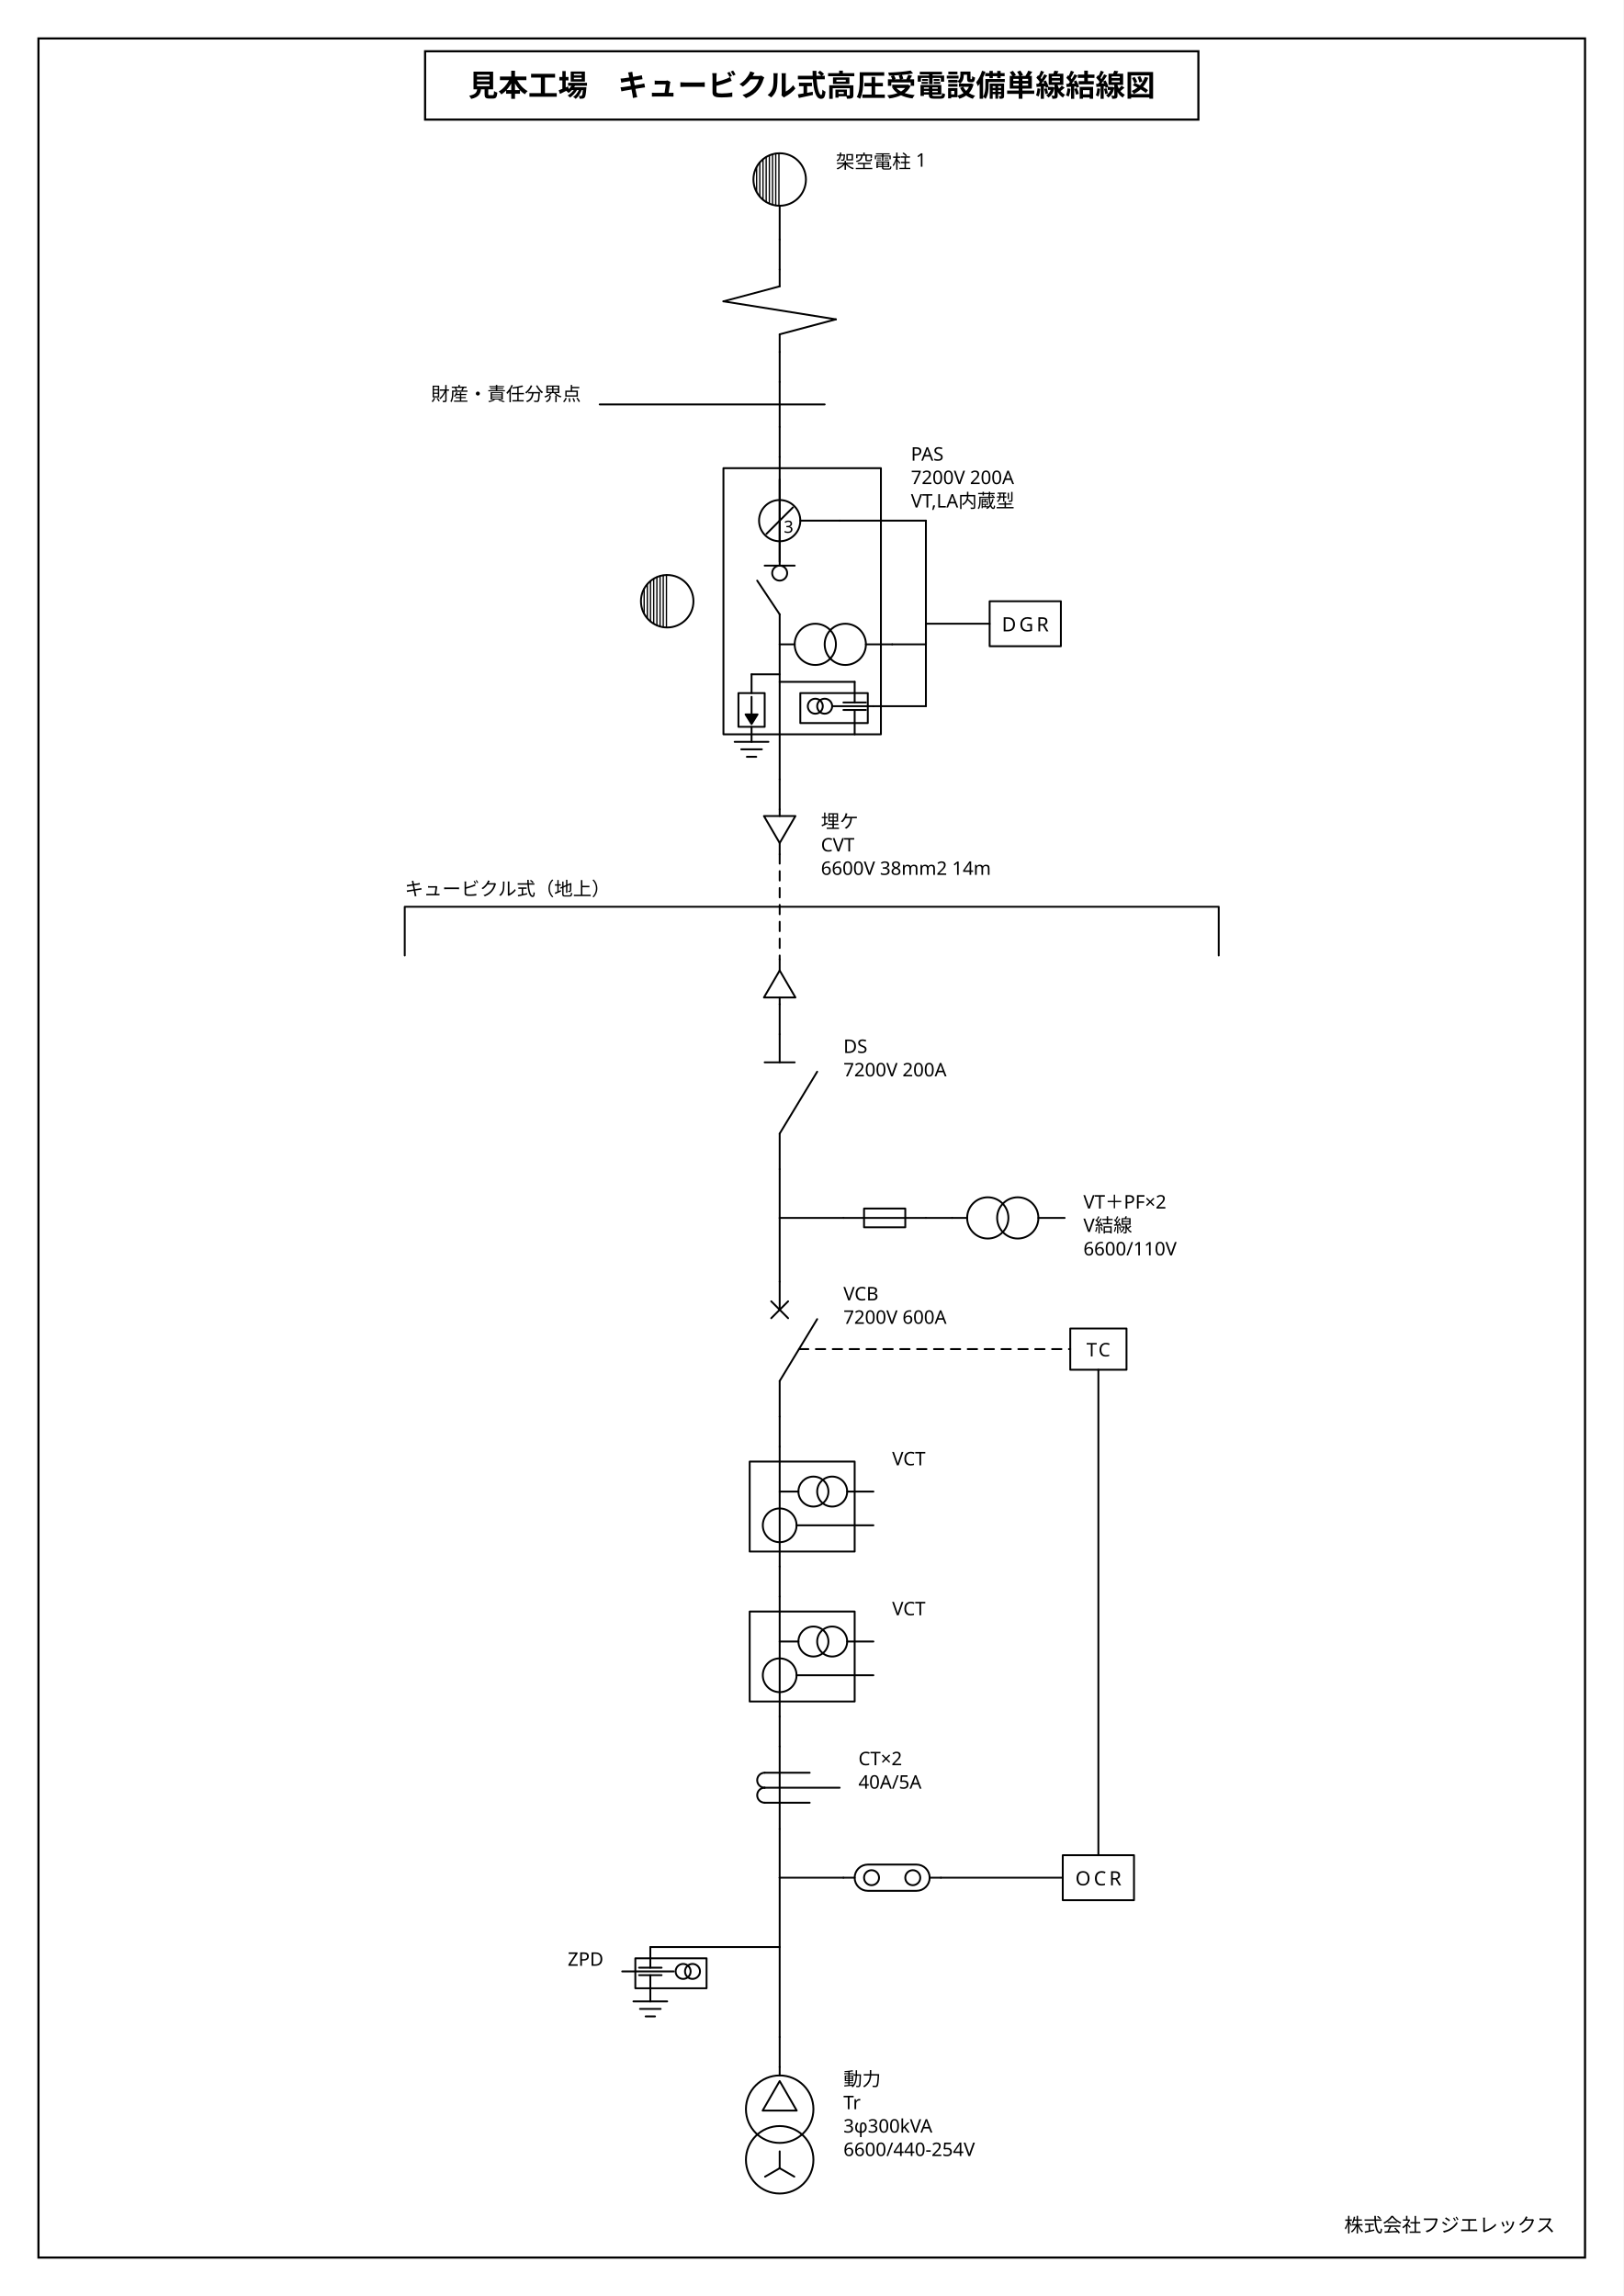
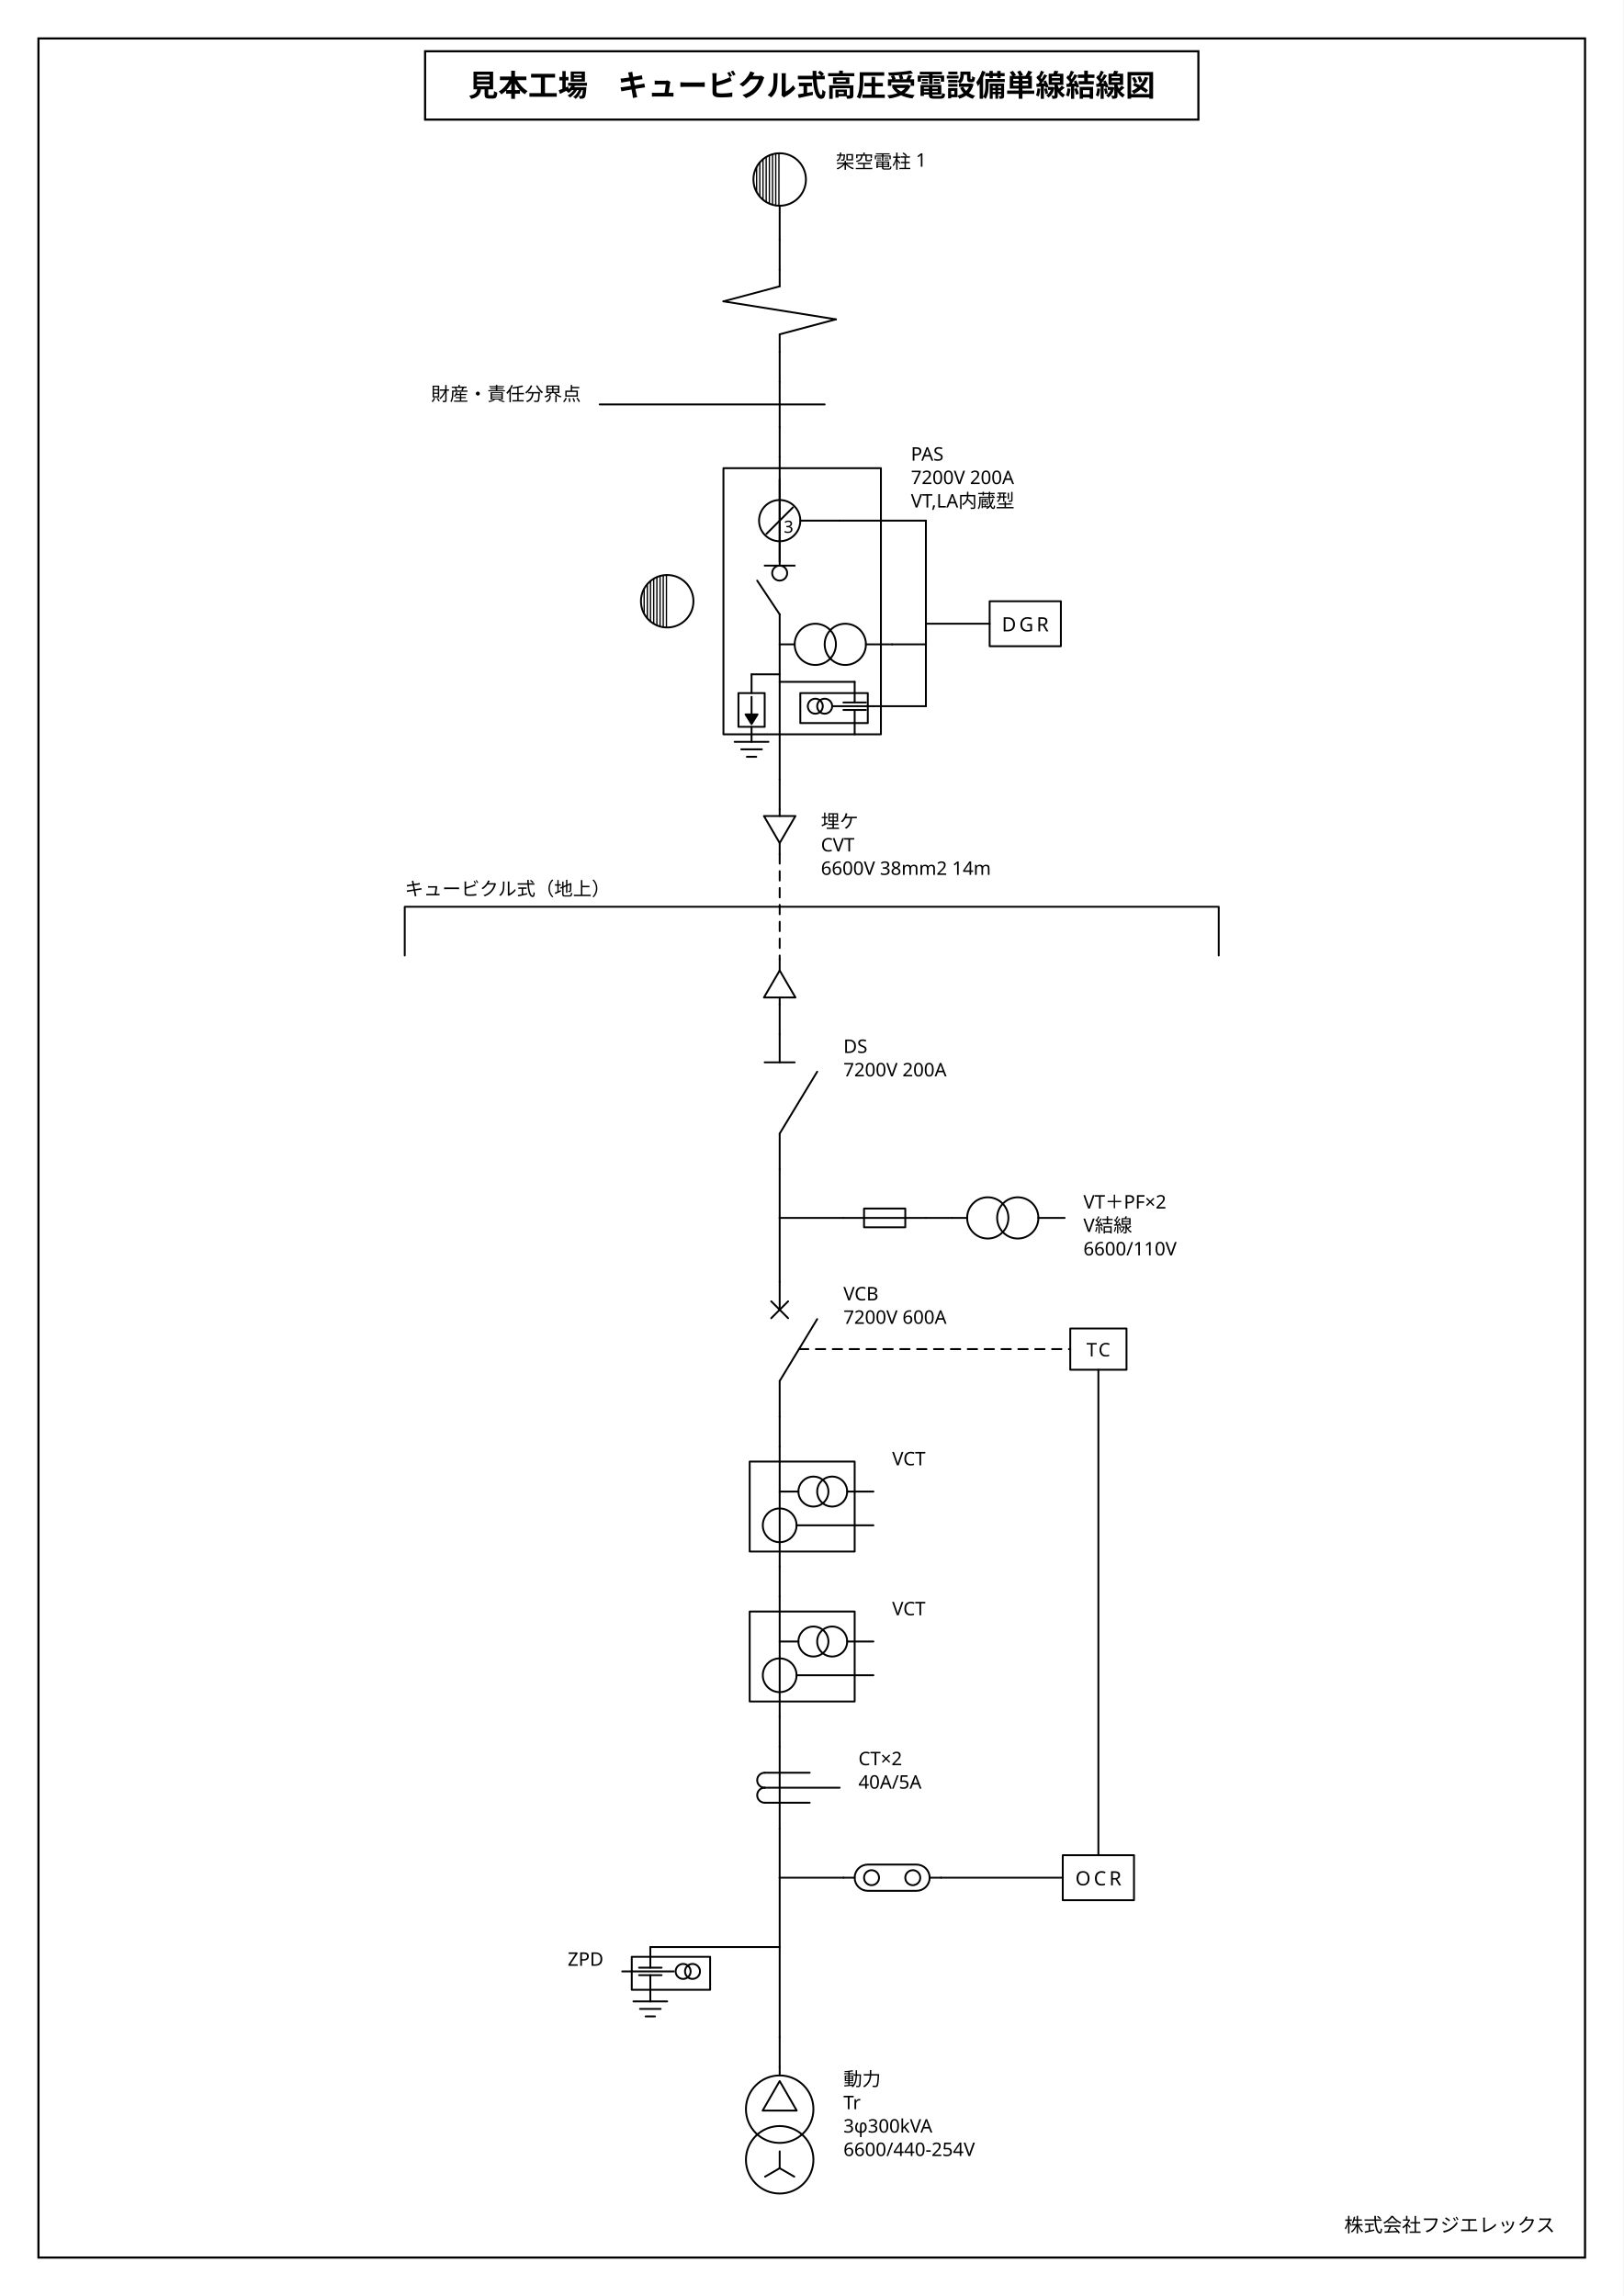
<svg xmlns="http://www.w3.org/2000/svg" viewBox="0 0 760 1075" width="760" height="1075">
  <rect x="0" y="0" width="760" height="1075" fill="#fff" />
  <g stroke="#000" fill="none">
    <rect x="18" y="18" width="724" height="1039" stroke-width="1" />
    <rect x="199" y="24" width="362" height="32" stroke-width="1" />
  </g>
  <text x="380" y="45" font-size="14" font-weight="700" text-anchor="middle" font-family="IPAGothic, 'IPAゴシック', 'Noto Sans JP', 'Hiragino Kaku Gothic ProN', 'Yu Gothic', sans-serif" fill="#000">見本工場　キュービクル式高圧受電設備単線結線図</text>
  <text x="728" y="1045" font-size="9" text-anchor="end" font-family="IPAGothic, 'IPAゴシック', 'Noto Sans JP', 'Hiragino Kaku Gothic ProN', 'Yu Gothic', sans-serif" fill="#000">株式会社フジエレックス</text>
  <g transform="translate(364.99 70) scale(0.8776)">
    <g stroke="#000" fill="none" stroke-linecap="round" stroke-linejoin="round" color="#000">
      <path d="M -200 404 L 234.2 404 M -200 404 L -200 430 M 234.2 404 L 234.2 430" fill="none" stroke-width="1" />
      <text x="-200" y="398" font-size="10" font-family="IPAGothic, 'IPAゴシック', 'Noto Sans JP', 'Hiragino Kaku Gothic ProN', 'Yu Gothic', sans-serif" fill="currentColor" stroke="none">キュービクル式（地上）</text>
      <line x1="0" y1="48" x2="0" y2="64" stroke-width="1" />
      <line x1="0" y1="108" x2="0" y2="124" stroke-width="1" />
      <line x1="0" y1="148" x2="0" y2="164" stroke-width="1" />
      <line x1="0" y1="280" x2="-15" y2="280" stroke-width="1" />
      <line x1="0" y1="284" x2="40" y2="284" stroke-width="1" />
      <line x1="32" y1="198" x2="78" y2="198" stroke-width="1" />
      <line x1="78" y1="198" x2="78" y2="253" stroke-width="1" />
      <line x1="60" y1="264" x2="78" y2="264" stroke-width="1" />
      <line x1="78" y1="264" x2="78" y2="253" stroke-width="1" />
      <line x1="50" y1="297" x2="78" y2="297" stroke-width="1" />
      <line x1="78" y1="297" x2="78" y2="253" stroke-width="1" />
      <line x1="78" y1="253" x2="112" y2="253" stroke-width="1" />
      <line x1="0" y1="336" x2="0" y2="352" stroke-width="1" />
      <line x1="0" y1="376" x2="0" y2="432" stroke-width="1" stroke-dasharray="5 4" />
      <line x1="0" y1="456" x2="0" y2="472" stroke-width="1" />
      <line x1="0" y1="544" x2="0" y2="570" stroke-width="1" />
      <line x1="0" y1="570" x2="34" y2="570" stroke-width="1" />
      <line x1="78" y1="570" x2="92" y2="570" stroke-width="1" />
      <line x1="0" y1="570" x2="0" y2="604" stroke-width="1" />
      <line x1="0" y1="676" x2="0" y2="692" stroke-width="1" />
      <line x1="0" y1="756" x2="0" y2="772" stroke-width="1" />
      <line x1="0" y1="836" x2="0" y2="852" stroke-width="1" />
      <line x1="0" y1="896" x2="0" y2="922" stroke-width="1" />
      <line x1="0" y1="922" x2="34" y2="922" stroke-width="1" />
      <line x1="86" y1="922" x2="151" y2="922" stroke-width="1" />
      <line x1="10.303" y1="640" x2="155" y2="640" stroke-width="1" stroke-dasharray="5 4" />
      <line x1="170" y1="651" x2="170" y2="910" stroke-width="1" />
      <line x1="0" y1="922" x2="0" y2="959" stroke-width="1" />
      <line x1="0" y1="959" x2="-69" y2="959" stroke-width="1" />
      <line x1="0" y1="959" x2="0" y2="1007" stroke-width="1" />
      <line x1="0" y1="1007" x2="0" y2="1023" stroke-width="1" />
      <g transform="translate(-16 0)">
        <circle cx="16" cy="16" r="14" fill="none" stroke-width="1" />
        <line x1="3.7" y1="9.313" x2="3.7" y2="22.687" stroke-width="0.7" />
        <line x1="5.4" y1="6.855" x2="5.4" y2="25.145" stroke-width="0.7" />
        <line x1="7.1" y1="5.193" x2="7.1" y2="26.807" stroke-width="0.7" />
        <line x1="8.8" y1="3.993" x2="8.8" y2="28.007" stroke-width="0.7" />
        <line x1="10.5" y1="3.126" x2="10.5" y2="28.874" stroke-width="0.7" />
        <line x1="12.2" y1="2.526" x2="12.2" y2="29.474" stroke-width="0.7" />
        <line x1="13.9" y1="2.158" x2="13.9" y2="29.842" stroke-width="0.7" />
        <line x1="15.6" y1="2.006" x2="15.6" y2="29.994" stroke-width="0.7" />
        <line x1="16" y1="30" x2="16" y2="48" stroke-width="1" />
      </g>
      <text x="30" y="10" font-size="10" text-anchor="start" font-family="IPAGothic, 'IPAゴシック', 'Noto Sans JP', 'Hiragino Kaku Gothic ProN', 'Yu Gothic', sans-serif" fill="currentColor" stroke="none">
        <tspan x="30" dy="0">架空電柱 1</tspan>
      </text>
      <g transform="translate(-30 64)">
        <line x1="30" y1="0" x2="30" y2="9" stroke-width="1" />
        <line x1="30" y1="9" x2="0" y2="17" stroke-width="1" />
        <line x1="0" y1="17" x2="60" y2="26.6" stroke-width="1" />
        <line x1="60" y1="26.6" x2="30" y2="34.6" stroke-width="1" />
        <line x1="30" y1="34.6" x2="30" y2="44" stroke-width="1" />
      </g>
      <g transform="translate(-96 124)">
        <line x1="96" y1="0" x2="96" y2="24" stroke-width="1" />
        <line x1="0" y1="12" x2="120" y2="12" stroke-width="1" />
      </g>
      <text x="-106" y="134" font-size="10" text-anchor="end" font-family="IPAGothic, 'IPAゴシック', 'Noto Sans JP', 'Hiragino Kaku Gothic ProN', 'Yu Gothic', sans-serif" fill="currentColor" stroke="none">
        <tspan x="-106" dy="0">財産・責任分界点</tspan>
      </text>
      <g transform="translate(-36 164)">
        <line x1="36" y1="0" x2="36" y2="6" stroke-width="1" />
        <rect x="6" y="6" width="84" height="142" fill="none" stroke-width="1" />
        <line x1="36" y1="6" x2="36" y2="58" stroke-width="1" />
        <line x1="28" y1="58" x2="44" y2="58" stroke-width="1" />
        <circle cx="36" cy="62" r="4" fill="none" stroke-width="1" />
        <line x1="36" y1="84" x2="24" y2="66" stroke-width="1" />
        <line x1="36" y1="84" x2="36" y2="172" stroke-width="1" />
      </g>
      <text x="70" y="166" font-size="10" text-anchor="start" font-family="IPAGothic, 'IPAゴシック', 'Noto Sans JP', 'Hiragino Kaku Gothic ProN', 'Yu Gothic', sans-serif" fill="currentColor" stroke="none">
        <tspan x="70" dy="0">PAS</tspan>
        <tspan x="70" dy="12.5">7200V 200A</tspan>
        <tspan x="70" dy="12.5">VT,LA内蔵型</tspan>
      </text>
      <g transform="translate(-76 225)">
        <circle cx="16" cy="16" r="14" fill="none" stroke-width="1" />
        <line x1="3.7" y1="9.313" x2="3.7" y2="22.687" stroke-width="0.7" />
        <line x1="5.4" y1="6.855" x2="5.4" y2="25.145" stroke-width="0.7" />
        <line x1="7.1" y1="5.193" x2="7.1" y2="26.807" stroke-width="0.7" />
        <line x1="8.8" y1="3.993" x2="8.8" y2="28.007" stroke-width="0.7" />
        <line x1="10.5" y1="3.126" x2="10.5" y2="28.874" stroke-width="0.7" />
        <line x1="12.2" y1="2.526" x2="12.2" y2="29.474" stroke-width="0.7" />
        <line x1="13.9" y1="2.158" x2="13.9" y2="29.842" stroke-width="0.7" />
        <line x1="15.6" y1="2.006" x2="15.6" y2="29.994" stroke-width="0.7" />
      </g>
      <g transform="translate(-20 176)">
        <line x1="20" y1="0" x2="20" y2="44" stroke-width="1" />
        <circle cx="20" cy="22" r="11" fill="none" stroke-width="1" />
        <line x1="12.929" y1="29.071" x2="27.071" y2="14.929" stroke-width="1" />
        <text x="24.75" y="25" font-size="9" text-anchor="middle" dominant-baseline="central" font-family="IPAGothic, 'IPAゴシック', 'Noto Sans JP', 'Hiragino Kaku Gothic ProN', 'Yu Gothic', sans-serif" fill="currentColor" stroke="none">3</text>
        <line x1="31" y1="22" x2="52" y2="22" stroke-width="1" />
      </g>
      <g transform="translate(0 249)">
        <line x1="0" y1="15" x2="8" y2="15" stroke-width="1" />
        <circle cx="19" cy="15" r="11" fill="none" stroke-width="1" />
        <circle cx="35" cy="15" r="11" fill="none" stroke-width="1" />
        <line x1="46" y1="15" x2="60" y2="15" stroke-width="1" />
      </g>
      <g transform="translate(-35 280)">
        <line x1="20" y1="0" x2="20" y2="10" stroke-width="1" />
        <rect x="13" y="10" width="14" height="18" fill="none" stroke-width="1" />
        <line x1="20" y1="12" x2="20" y2="23" stroke-width="1" />
        <polygon points="16.8,21.38 20,26.5 23.2,21.38" fill="currentColor" stroke-width="1" />
        <line x1="20" y1="28" x2="20" y2="36" stroke-width="1" />
        <line x1="11" y1="36" x2="29" y2="36" stroke-width="1" />
        <line x1="14.5" y1="40" x2="25.5" y2="40" stroke-width="1" />
        <line x1="17.5" y1="44" x2="22.5" y2="44" stroke-width="1" />
      </g>
      <g transform="translate(10 284)">
        <line x1="30" y1="0" x2="30" y2="11" stroke-width="1" />
        <rect x="1" y="6" width="36" height="16" fill="none" stroke-width="1" />
        <line x1="24" y1="11" x2="36" y2="11" stroke-width="1" />
        <line x1="24" y1="15" x2="36" y2="15" stroke-width="1" />
        <line x1="30" y1="15" x2="30" y2="28" stroke-width="1" />
        <line x1="18" y1="13" x2="40" y2="13" stroke-width="1" />
        <circle cx="9" cy="13" r="4" fill="none" stroke-width="1" />
        <circle cx="14" cy="13" r="4" fill="none" stroke-width="1" />
      </g>
      <g transform="translate(112 241)">
        <rect x="0" y="0" width="38" height="24" fill="none" stroke-width="1" />
        <text x="19" y="12" font-size="10.5" text-anchor="middle" dominant-baseline="central" font-family="IPAGothic, 'IPAゴシック', 'Noto Sans JP', 'Hiragino Kaku Gothic ProN', 'Yu Gothic', sans-serif" letter-spacing="1.6" fill="currentColor" stroke="none">DGR</text>
      </g>
      <g transform="translate(-12 352)">
        <line x1="12" y1="0" x2="12" y2="3.6" stroke-width="1" />
        <polygon points="3.6,3.6 20.4,3.6 12,18" fill="none" stroke-width="1" />
        <line x1="12" y1="18" x2="12" y2="24" stroke-width="1" />
      </g>
      <text x="22" y="362" font-size="10" text-anchor="start" font-family="IPAGothic, 'IPAゴシック', 'Noto Sans JP', 'Hiragino Kaku Gothic ProN', 'Yu Gothic', sans-serif" fill="currentColor" stroke="none">
        <tspan x="22" dy="0">埋ケ</tspan>
        <tspan x="22" dy="12.5">CVT</tspan>
        <tspan x="22" dy="12.5">6600V 38mm2 14m</tspan>
      </text>
      <g transform="translate(-12 432) rotate(180 12 12)">
        <line x1="12" y1="0" x2="12" y2="3.6" stroke-width="1" />
        <polygon points="3.6,3.6 20.4,3.6 12,18" fill="none" stroke-width="1" />
        <line x1="12" y1="18" x2="12" y2="24" stroke-width="1" />
      </g>
      <g transform="translate(-24 472)">
        <line x1="24" y1="0" x2="24" y2="15" stroke-width="1" />
        <line x1="16" y1="15" x2="32" y2="15" stroke-width="1" />
        <line x1="24" y1="53" x2="44" y2="20" stroke-width="1" />
        <line x1="24" y1="53" x2="24" y2="72" stroke-width="1" />
      </g>
      <text x="34" y="482" font-size="10" text-anchor="start" font-family="IPAGothic, 'IPAゴシック', 'Noto Sans JP', 'Hiragino Kaku Gothic ProN', 'Yu Gothic', sans-serif" fill="currentColor" stroke="none">
        <tspan x="34" dy="0">DS</tspan>
        <tspan x="34" dy="12.5">7200V 200A</tspan>
      </text>
      <g transform="translate(36 548) rotate(-90 20 22)">
        <line x1="20" y1="0" x2="20" y2="44" stroke-width="1" />
        <rect x="15" y="11" width="10" height="22" fill="none" stroke-width="1" />
      </g>
      <g transform="translate(92 555)">
        <line x1="0" y1="15" x2="8" y2="15" stroke-width="1" />
        <circle cx="19" cy="15" r="11" fill="none" stroke-width="1" />
        <circle cx="35" cy="15" r="11" fill="none" stroke-width="1" />
        <line x1="46" y1="15" x2="60" y2="15" stroke-width="1" />
      </g>
      <text x="162" y="565" font-size="10" text-anchor="start" font-family="IPAGothic, 'IPAゴシック', 'Noto Sans JP', 'Hiragino Kaku Gothic ProN', 'Yu Gothic', sans-serif" fill="currentColor" stroke="none">
        <tspan x="162" dy="0">VT＋PF×2</tspan>
        <tspan x="162" dy="12.5">V結線</tspan>
        <tspan x="162" dy="12.5">6600/110V</tspan>
      </text>
      <g transform="translate(-24 604)">
        <line x1="24" y1="0" x2="24" y2="15" stroke-width="1" />
        <line x1="19.5" y1="10.5" x2="28.5" y2="19.5" stroke-width="1" />
        <line x1="28.5" y1="10.5" x2="19.5" y2="19.5" stroke-width="1" />
        <line x1="24" y1="53" x2="44" y2="20" stroke-width="1" />
        <line x1="24" y1="53" x2="24" y2="72" stroke-width="1" />
      </g>
      <text x="34" y="614" font-size="10" text-anchor="start" font-family="IPAGothic, 'IPAゴシック', 'Noto Sans JP', 'Hiragino Kaku Gothic ProN', 'Yu Gothic', sans-serif" fill="currentColor" stroke="none">
        <tspan x="34" dy="0">VCB</tspan>
        <tspan x="34" dy="12.5">7200V 600A</tspan>
      </text>
      <g transform="translate(-22 692)">
        <line x1="22" y1="0" x2="22" y2="64" stroke-width="1" />
        <rect x="6" y="8" width="56" height="48" fill="none" stroke-width="1" />
        <line x1="22" y1="24" x2="32" y2="24" stroke-width="1" />
        <circle cx="40" cy="24" r="8" fill="none" stroke-width="1" />
        <circle cx="50" cy="24" r="8" fill="none" stroke-width="1" />
        <line x1="58" y1="24" x2="72" y2="24" stroke-width="1" />
        <circle cx="22" cy="42" r="9" fill="none" stroke-width="1" />
        <line x1="31" y1="42" x2="72" y2="42" stroke-width="1" />
      </g>
      <text x="60" y="702" font-size="10" text-anchor="start" font-family="IPAGothic, 'IPAゴシック', 'Noto Sans JP', 'Hiragino Kaku Gothic ProN', 'Yu Gothic', sans-serif" fill="currentColor" stroke="none">
        <tspan x="60" dy="0">VCT</tspan>
      </text>
      <g transform="translate(-22 772)">
        <line x1="22" y1="0" x2="22" y2="64" stroke-width="1" />
        <rect x="6" y="8" width="56" height="48" fill="none" stroke-width="1" />
        <line x1="22" y1="24" x2="32" y2="24" stroke-width="1" />
        <circle cx="40" cy="24" r="8" fill="none" stroke-width="1" />
        <circle cx="50" cy="24" r="8" fill="none" stroke-width="1" />
        <line x1="58" y1="24" x2="72" y2="24" stroke-width="1" />
        <circle cx="22" cy="42" r="9" fill="none" stroke-width="1" />
        <line x1="31" y1="42" x2="72" y2="42" stroke-width="1" />
      </g>
      <text x="60" y="782" font-size="10" text-anchor="start" font-family="IPAGothic, 'IPAゴシック', 'Noto Sans JP', 'Hiragino Kaku Gothic ProN', 'Yu Gothic', sans-serif" fill="currentColor" stroke="none">
        <tspan x="60" dy="0">VCT</tspan>
      </text>
      <g transform="translate(-24 852)">
        <line x1="24" y1="0" x2="24" y2="44" stroke-width="1" />
        <line x1="16" y1="14" x2="40" y2="14" stroke-width="1" />
        <line x1="16" y1="30" x2="40" y2="30" stroke-width="1" />
        <line x1="16" y1="22" x2="56" y2="22" stroke-width="1" />
        <path d="M 16 14 A 4 4 0 0 0 16 22" fill="none" stroke-width="1" />
        <path d="M 16 22 A 4 4 0 0 0 16 30" fill="none" stroke-width="1" />
      </g>
      <text x="42" y="862" font-size="10" text-anchor="start" font-family="IPAGothic, 'IPAゴシック', 'Noto Sans JP', 'Hiragino Kaku Gothic ProN', 'Yu Gothic', sans-serif" fill="currentColor" stroke="none">
        <tspan x="42" dy="0">CT×2</tspan>
        <tspan x="42" dy="12.5">40A/5A</tspan>
      </text>
      <g transform="translate(34 911)">
        <line x1="0" y1="11" x2="6" y2="11" stroke-width="1" />
        <rect x="6" y="4" width="40" height="14" rx="7" fill="none" stroke-width="1" />
        <circle cx="15" cy="11" r="4" fill="none" stroke-width="1" />
        <circle cx="37" cy="11" r="4" fill="none" stroke-width="1" />
        <line x1="46" y1="11" x2="52" y2="11" stroke-width="1" />
      </g>
      <g transform="translate(151 910)">
        <rect x="0" y="0" width="38" height="24" fill="none" stroke-width="1" />
        <text x="19" y="12" font-size="10.5" text-anchor="middle" dominant-baseline="central" font-family="IPAGothic, 'IPAゴシック', 'Noto Sans JP', 'Hiragino Kaku Gothic ProN', 'Yu Gothic', sans-serif" letter-spacing="1.6" fill="currentColor" stroke="none">OCR</text>
      </g>
      <g transform="translate(155 629)">
        <rect x="0" y="0" width="30" height="22" fill="none" stroke-width="1" />
        <text x="15" y="11" font-size="10" text-anchor="middle" dominant-baseline="central" font-family="IPAGothic, 'IPAゴシック', 'Noto Sans JP', 'Hiragino Kaku Gothic ProN', 'Yu Gothic', sans-serif" letter-spacing="1" fill="currentColor" stroke="none">TC</text>
      </g>
      <g transform="translate(-84 959)">
        <line x1="15" y1="0" x2="15" y2="11" stroke-width="1" />
-         <rect x="7" y="6" width="38" height="16" fill="none" stroke-width="1" />
+         <rect x="5.1" y="5.2" width="41.8" height="17.6" fill="none" stroke-width="1" />
        <line x1="9" y1="11" x2="21" y2="11" stroke-width="1" />
        <line x1="9" y1="15" x2="21" y2="15" stroke-width="1" />
        <line x1="15" y1="15" x2="15" y2="29" stroke-width="1" />
        <line x1="6" y1="29" x2="24" y2="29" stroke-width="1" />
        <line x1="9.5" y1="33" x2="20.5" y2="33" stroke-width="1" />
        <line x1="12.5" y1="37" x2="17.5" y2="37" stroke-width="1" />
        <line x1="0" y1="13" x2="27.5" y2="13" stroke-width="1" />
        <circle cx="32.5" cy="13" r="4" fill="none" stroke-width="1" />
        <circle cx="37.5" cy="13" r="4" fill="none" stroke-width="1" />
      </g>
      <text x="-94" y="969" font-size="10" text-anchor="end" font-family="IPAGothic, 'IPAゴシック', 'Noto Sans JP', 'Hiragino Kaku Gothic ProN', 'Yu Gothic', sans-serif" fill="currentColor" stroke="none">
        <tspan x="-94" dy="0">ZPD</tspan>
      </text>
      <g transform="translate(-24 1023)">
        <line x1="24" y1="0" x2="24" y2="4.5" stroke-width="1" />
        <circle cx="24" cy="22.5" r="18" fill="none" stroke-width="1" />
        <circle cx="24" cy="49.5" r="18" fill="none" stroke-width="1" />
        <polygon points="24,7.5 33.093,23.25 14.907,23.25" fill="none" stroke-width="1" />
        <line x1="24" y1="54" x2="24" y2="45" stroke-width="1" />
        <line x1="24" y1="54" x2="31.794" y2="58.5" stroke-width="1" />
        <line x1="24" y1="54" x2="16.206" y2="58.5" stroke-width="1" />
      </g>
      <text x="34" y="1033" font-size="10" text-anchor="start" font-family="IPAGothic, 'IPAゴシック', 'Noto Sans JP', 'Hiragino Kaku Gothic ProN', 'Yu Gothic', sans-serif" fill="currentColor" stroke="none">
        <tspan x="34" dy="0">動力</tspan>
        <tspan x="34" dy="12.5">Tr</tspan>
        <tspan x="34" dy="12.5">3φ300kVA</tspan>
        <tspan x="34" dy="12.5">6600/440-254V</tspan>
      </text>
    </g>
  </g>
</svg>
